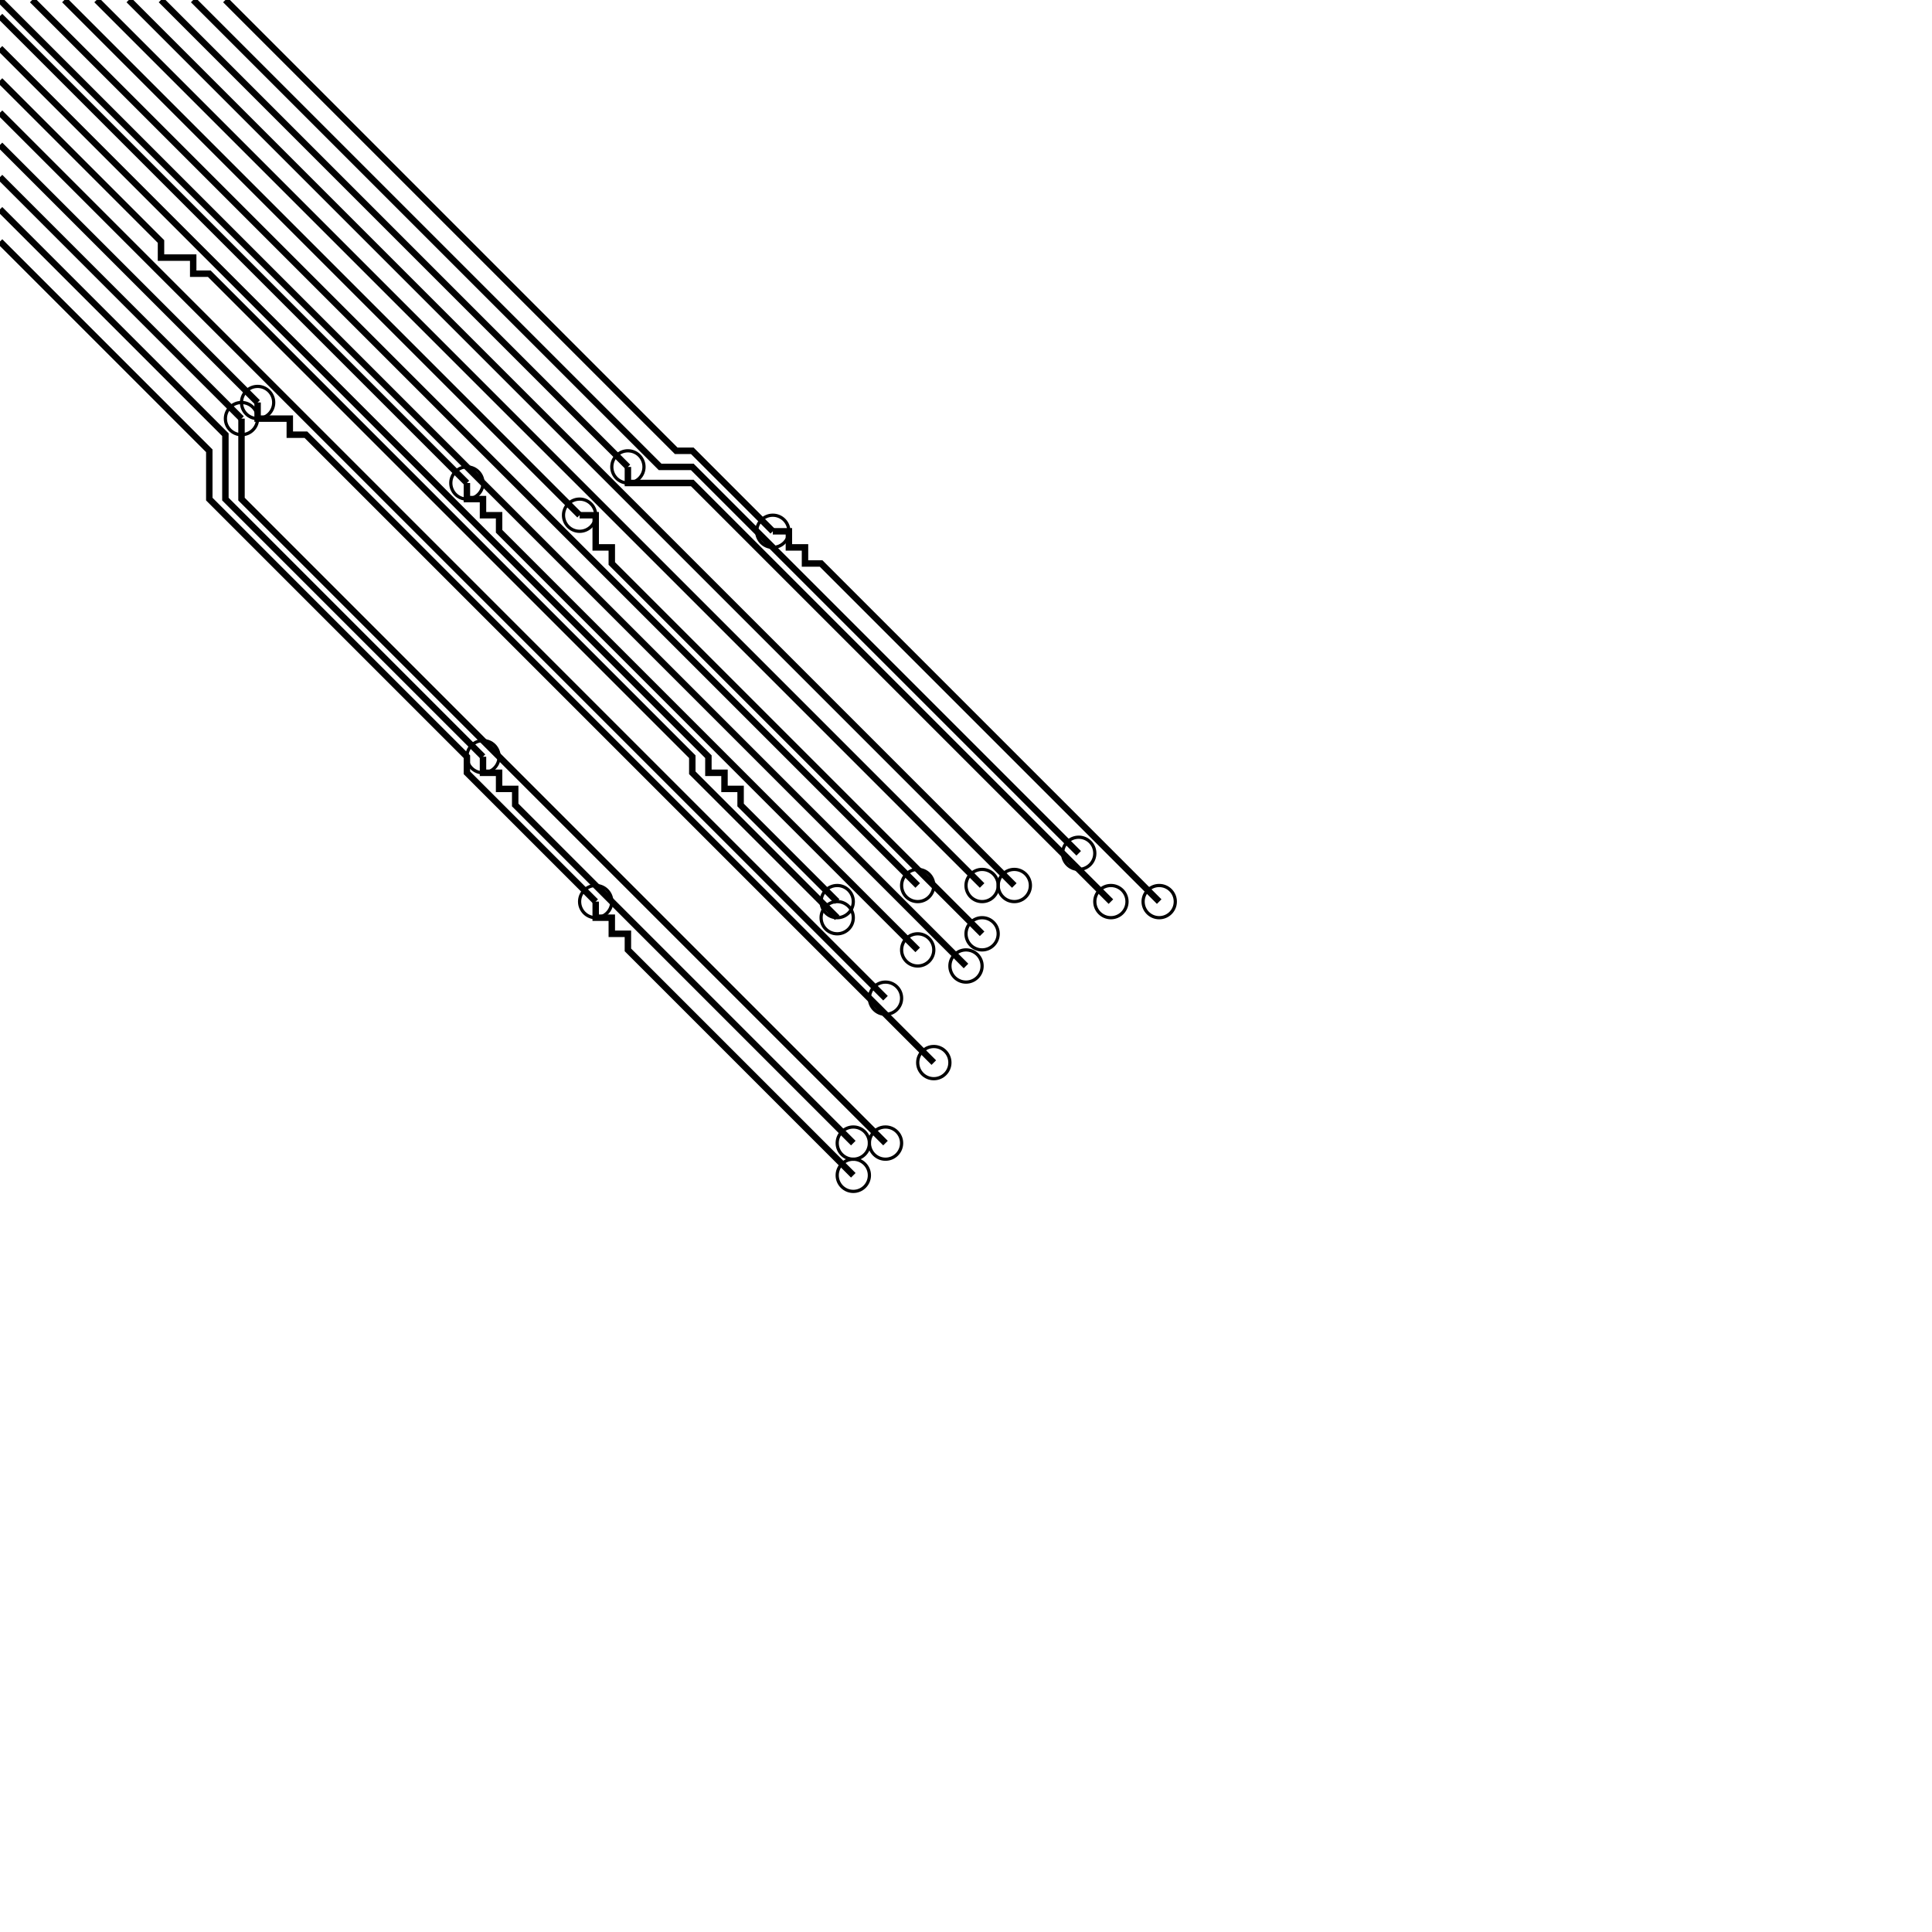
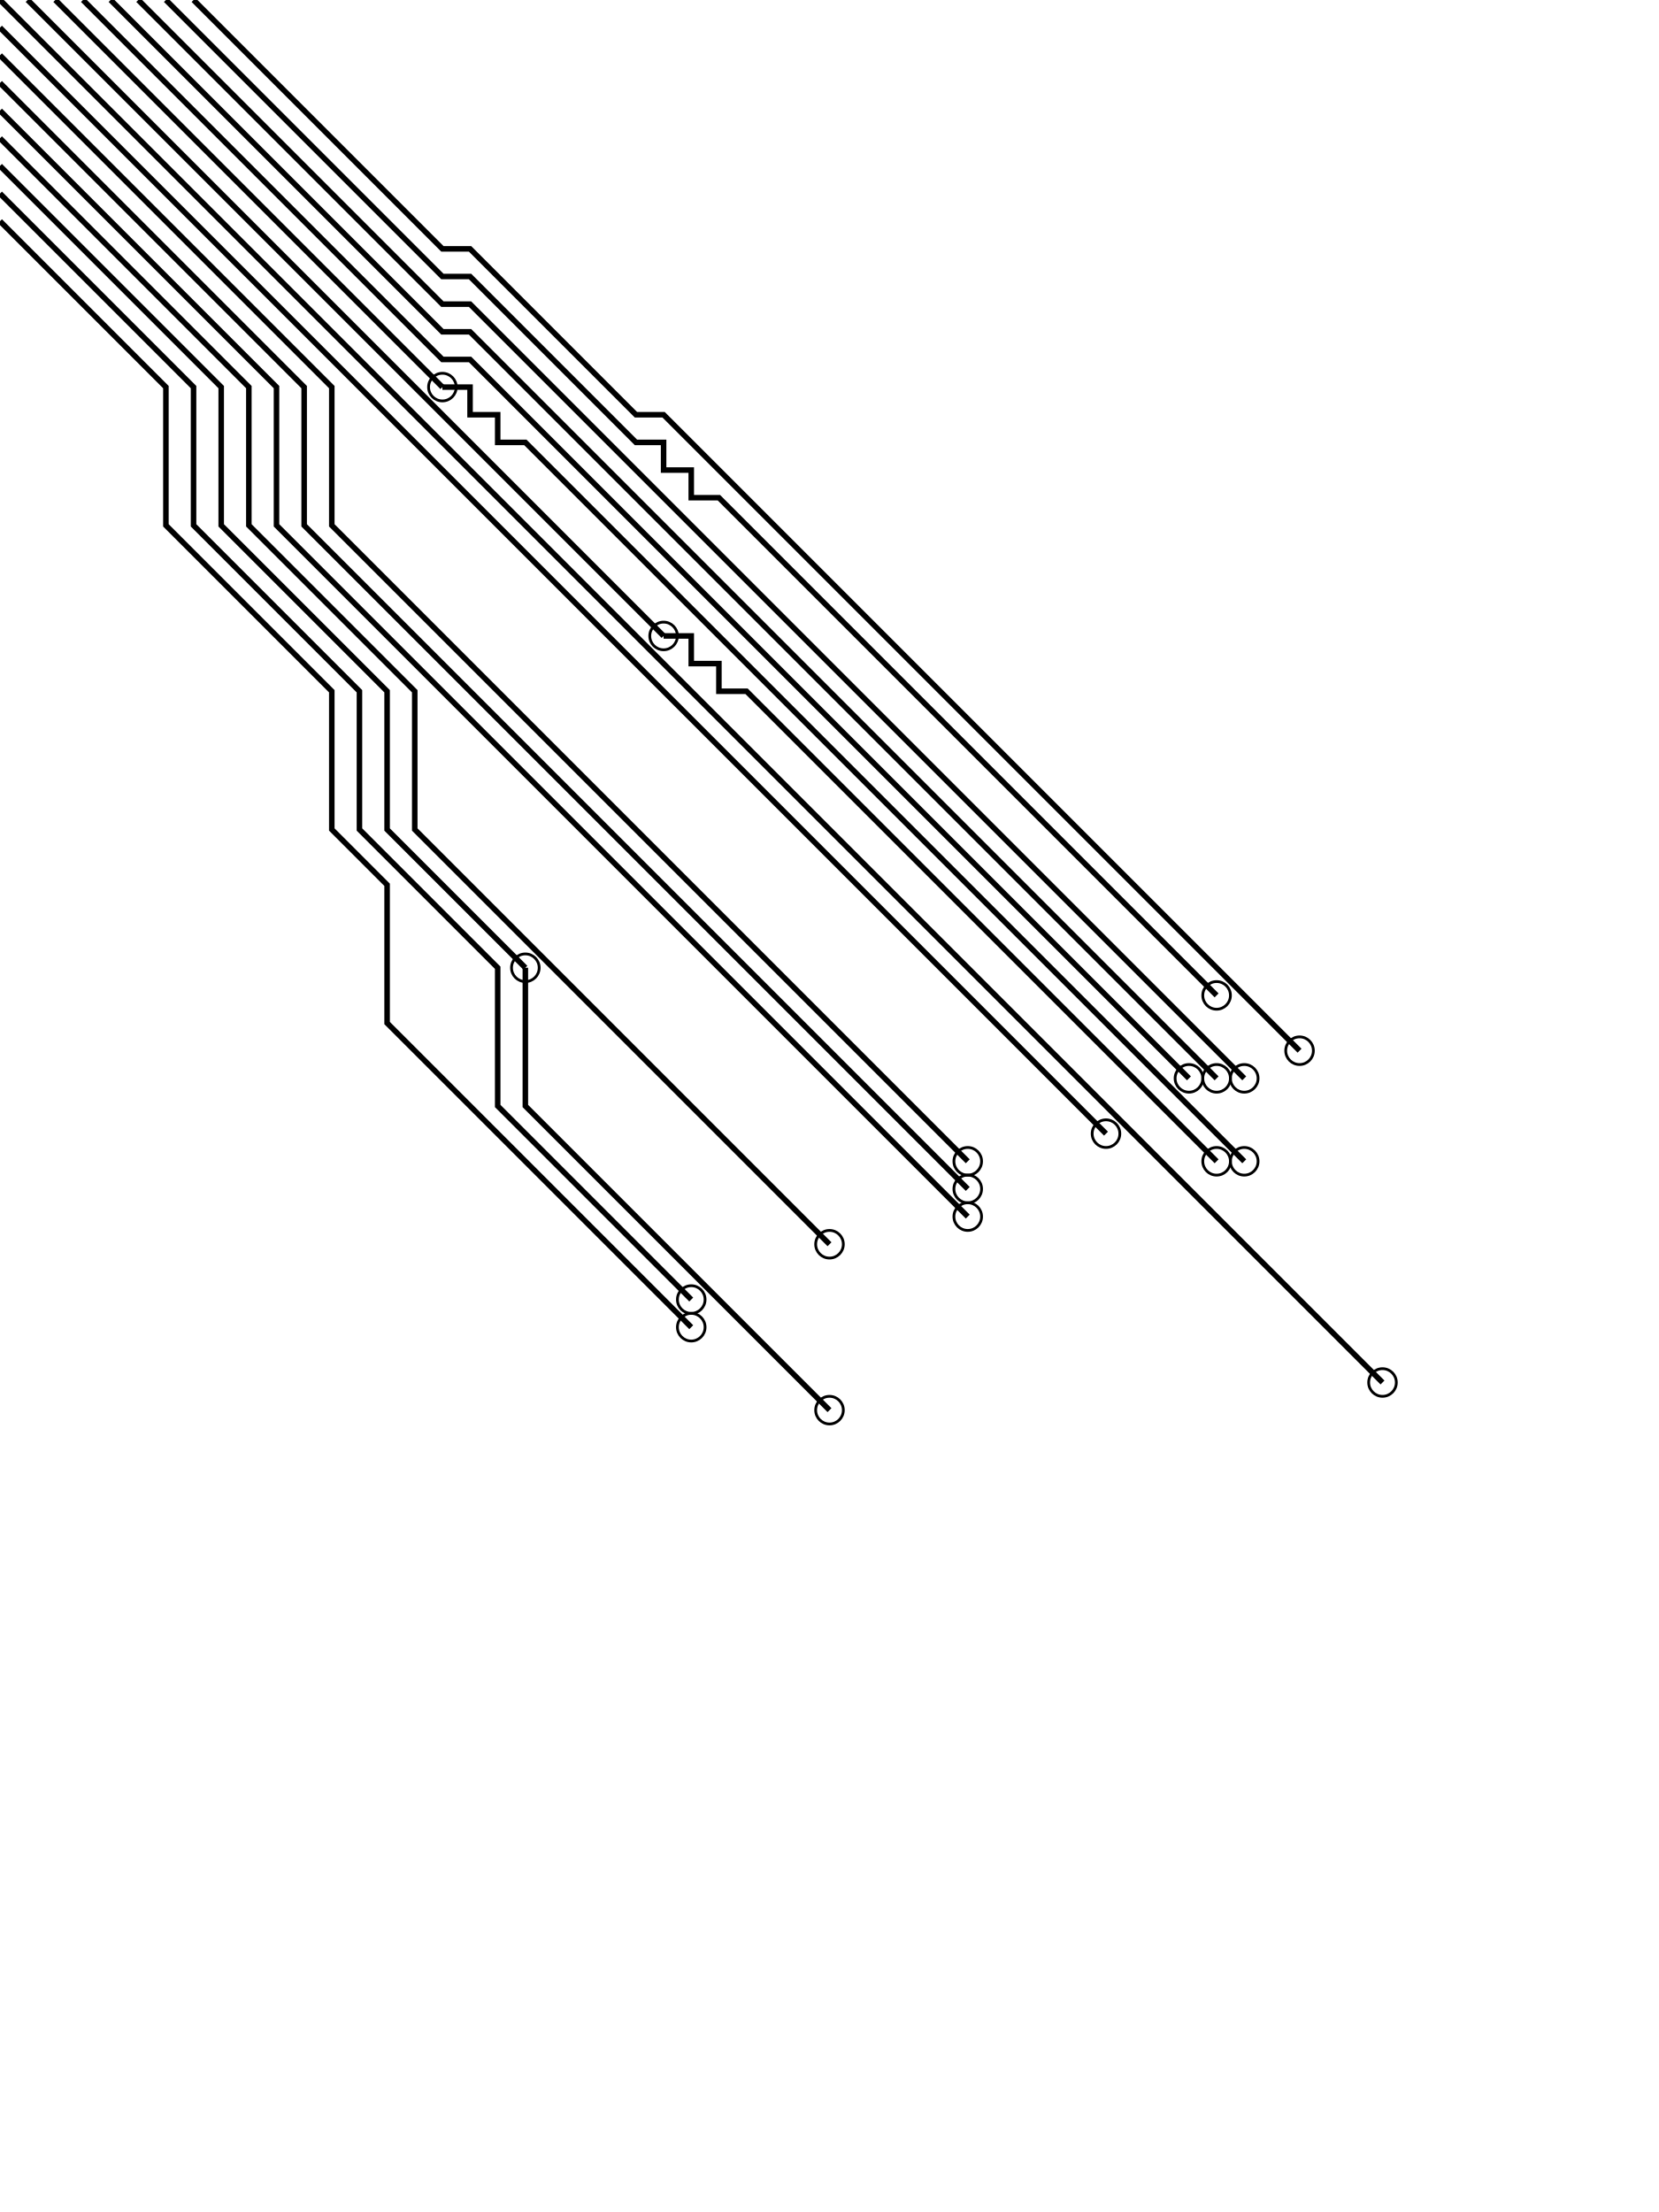
- <svg xmlns="http://www.w3.org/2000/svg" baseProfile="full" height="600" version="1.1" width="600">
+ <svg xmlns="http://www.w3.org/2000/svg" baseProfile="full" height="800" version="1.1" width="600">
  <defs />
-   <rect fill="white" height="600" width="600" x="0" y="0" />
-   <polyline fill="none" points="0,0 5,5 10,10 15,15 20,20 25,25 30,30 35,35 40,40 45,45 50,50 55,55 60,60 65,65 70,70 75,75 80,80 85,85 90,90 95,95 100,100 105,105 110,110 115,115 120,120 125,125 130,130 135,135 140,140 145,145 150,150 155,155 160,160 165,165 170,170 175,175 180,180 185,185 190,190 195,195 200,200 205,205 210,210 215,215 220,220 225,225 230,230 235,235 240,240 245,245 250,250 255,255 260,260 265,265 270,270 275,275 280,280 285,285 290,290 295,295 300,300" stroke="black" stroke-width="2" />
-   <circle cx="300" cy="300" fill="none" r="5" stroke="black" stroke-width="1" />
-   <polyline fill="none" points="145,150 145,155 150,155 150,160 155,160 155,165 160,170 165,175 170,180 175,185 180,190 185,195 190,200 195,205 200,210 205,215 210,220 215,225 220,230 225,235 230,240 235,245 240,250 245,255 250,260 255,265 260,270 265,275 270,280 275,285 280,290 285,295" stroke="black" stroke-width="2" />
-   <circle cx="285" cy="295" fill="none" r="5" stroke="black" stroke-width="1" />
-   <polyline fill="none" points="0,5 5,10 10,15 15,20 20,25 25,30 30,35 35,40 40,45 45,50 50,55 55,60 60,65 65,70 70,75 75,80 80,85 85,90 90,95 95,100 100,105 105,110 110,115 115,120 120,125 125,130 130,135 135,140 140,145 145,150" stroke="black" stroke-width="2" />
-   <circle cx="145" cy="150" fill="none" r="5" stroke="black" stroke-width="1" />
-   <polyline fill="none" points="10,0 15,5 20,10 25,15 30,20 35,25 40,30 45,35 50,40 55,45 60,50 65,55 70,60 75,65 80,70 85,75 90,80 95,85 100,90 105,95 110,100 115,105 120,110 125,115 130,120 135,125 140,130 145,135 150,140 155,145 160,150 165,155 170,160 175,165 180,170 185,175 190,180 195,185 200,190 205,195 210,200 215,205 220,210 225,215 230,220 235,225 240,230 245,235 250,240 255,245 260,250 265,255 270,260 275,265 280,270 285,275" stroke="black" stroke-width="2" />
-   <circle cx="285" cy="275" fill="none" r="5" stroke="black" stroke-width="1" />
-   <polyline fill="none" points="0,15 5,20 10,25 15,30 20,35 25,40 30,45 35,50 40,55 45,60 50,65 55,70 60,75 65,80 70,85 75,90 80,95 85,100 90,105 95,110 100,115 105,120 110,125 115,130 120,135 125,140 130,145 135,150 140,155 145,160 150,165 155,170 160,175 165,180 170,185 175,190 180,195 185,200 190,205 195,210 200,215 205,220 210,225 215,230 220,235 220,240 225,240 225,245 230,245 230,250 235,255 240,260 245,265 250,270 255,275 260,280" stroke="black" stroke-width="2" />
-   <circle cx="260" cy="280" fill="none" r="5" stroke="black" stroke-width="1" />
-   <polyline fill="none" points="180,160 185,160 185,165 185,170 190,170 190,175 195,180 200,185 205,190 210,195 215,200 220,205 225,210 230,215 235,220 240,225 245,230 250,235 255,240 260,245 265,250 270,255 275,260 280,265 285,270 290,275 295,280 300,285 305,290" stroke="black" stroke-width="2" />
-   <circle cx="305" cy="290" fill="none" r="5" stroke="black" stroke-width="1" />
-   <polyline fill="none" points="20,0 25,5 30,10 35,15 40,20 45,25 50,30 55,35 60,40 65,45 70,50 75,55 80,60 85,65 90,70 95,75 100,80 105,85 110,90 115,95 120,100 125,105 130,110 135,115 140,120 145,125 150,130 155,135 160,140 165,145 170,150 175,155 180,160" stroke="black" stroke-width="2" />
-   <circle cx="180" cy="160" fill="none" r="5" stroke="black" stroke-width="1" />
-   <polyline fill="none" points="0,25 5,30 10,35 15,40 20,45 25,50 30,55 35,60 40,65 45,70 50,75 50,80 55,80 60,80 60,85 65,85 70,90 75,95 80,100 85,105 90,110 95,115 100,120 105,125 110,130 115,135 120,140 125,145 130,150 135,155 140,160 145,165 150,170 155,175 160,180 165,185 170,190 175,195 180,200 185,205 190,210 195,215 200,220 205,225 210,230 215,235 215,240 220,245 225,250 230,255 235,260 240,265 245,270 250,275 255,280 260,285" stroke="black" stroke-width="2" />
-   <circle cx="260" cy="285" fill="none" r="5" stroke="black" stroke-width="1" />
-   <polyline fill="none" points="30,0 35,5 40,10 45,15 50,20 55,25 60,30 65,35 70,40 75,45 80,50 85,55 90,60 95,65 100,70 105,75 110,80 115,85 120,90 125,95 130,100 135,105 140,110 145,115 150,120 155,125 160,130 165,135 170,140 175,145 180,150 185,155 190,160 195,165 200,170 205,175 210,180 215,185 220,190 225,195 230,200 235,205 240,210 245,215 250,220 255,225 260,230 265,235 270,240 275,245 280,250 285,255 290,260 295,265 300,270 305,275" stroke="black" stroke-width="2" />
-   <circle cx="305" cy="275" fill="none" r="5" stroke="black" stroke-width="1" />
-   <polyline fill="none" points="0,35 5,40 10,45 15,50 20,55 25,60 30,65 35,70 40,75 45,80 50,85 55,90 60,95 65,100 70,105 75,110 80,115 85,120 90,125 95,130 100,135 105,140 110,145 115,150 120,155 125,160 130,165 135,170 140,175 145,180 150,185 155,190 160,195 165,200 170,205 175,210 180,215 185,220 190,225 195,230 200,235 205,240 210,245 215,250 220,255 225,260 230,265 235,270 240,275 245,280 250,285 255,290 260,295 265,300 270,305 275,310" stroke="black" stroke-width="2" />
-   <circle cx="275" cy="310" fill="none" r="5" stroke="black" stroke-width="1" />
-   <polyline fill="none" points="40,0 45,5 50,10 55,15 60,20 65,25 70,30 75,35 80,40 85,45 90,50 95,55 100,60 105,65 110,70 115,75 120,80 125,85 130,90 135,95 140,100 145,105 150,110 155,115 160,120 165,125 170,130 175,135 180,140 185,145 190,150 195,155 200,160 205,165 210,170 215,175 220,180 225,185 230,190 235,195 240,200 245,205 250,210 255,215 260,220 265,225 270,230 275,235 280,240 285,245 290,250 295,255 300,260 305,265 310,270 315,275" stroke="black" stroke-width="2" />
-   <circle cx="315" cy="275" fill="none" r="5" stroke="black" stroke-width="1" />
-   <polyline fill="none" points="80,125 80,130 85,130 90,130 90,135 95,135 100,140 105,145 110,150 115,155 120,160 125,165 130,170 135,175 140,180 145,185 150,190 155,195 160,200 165,205 170,210 175,215 180,220 185,225 190,230 195,235 200,240 205,245 210,250 215,255 220,260 225,265 230,270 235,275 240,280 245,285 250,290 255,295 260,300 265,305 270,310 275,315 280,320 285,325 290,330" stroke="black" stroke-width="2" />
-   <circle cx="290" cy="330" fill="none" r="5" stroke="black" stroke-width="1" />
-   <polyline fill="none" points="0,45 5,50 10,55 15,60 20,65 25,70 30,75 35,80 40,85 45,90 50,95 55,100 60,105 65,110 70,115 75,120 80,125" stroke="black" stroke-width="2" />
-   <circle cx="80" cy="125" fill="none" r="5" stroke="black" stroke-width="1" />
-   <polyline fill="none" points="195,145 195,150 200,150 205,150 210,150 215,150 220,155 225,160 230,165 235,170 240,175 245,180 250,185 255,190 260,195 265,200 270,205 275,210 280,215 285,220 290,225 295,230 300,235 305,240 310,245 315,250 320,255 325,260 330,265 335,270 340,275 345,280" stroke="black" stroke-width="2" />
-   <circle cx="345" cy="280" fill="none" r="5" stroke="black" stroke-width="1" />
-   <polyline fill="none" points="50,0 55,5 60,10 65,15 70,20 75,25 80,30 85,35 90,40 95,45 100,50 105,55 110,60 115,65 120,70 125,75 130,80 135,85 140,90 145,95 150,100 155,105 160,110 165,115 170,120 175,125 180,130 185,135 190,140 195,145" stroke="black" stroke-width="2" />
-   <circle cx="195" cy="145" fill="none" r="5" stroke="black" stroke-width="1" />
-   <polyline fill="none" points="75,130 75,135 75,140 75,145 75,150 75,155 80,160 85,165 90,170 95,175 100,180 105,185 110,190 115,195 120,200 125,205 130,210 135,215 140,220 145,225 150,230 155,235 160,240 165,245 170,250 175,255 180,260 185,265 190,270 195,275 200,280 205,285 210,290 215,295 220,300 225,305 230,310 235,315 240,320 245,325 250,330 255,335 260,340 265,345 270,350 275,355" stroke="black" stroke-width="2" />
-   <circle cx="275" cy="355" fill="none" r="5" stroke="black" stroke-width="1" />
-   <polyline fill="none" points="0,55 5,60 10,65 15,70 20,75 25,80 30,85 35,90 40,95 45,100 50,105 55,110 60,115 65,120 70,125 75,130" stroke="black" stroke-width="2" />
-   <circle cx="75" cy="130" fill="none" r="5" stroke="black" stroke-width="1" />
-   <polyline fill="none" points="60,0 65,5 70,10 75,15 80,20 85,25 90,30 95,35 100,40 105,45 110,50 115,55 120,60 125,65 130,70 135,75 140,80 145,85 150,90 155,95 160,100 165,105 170,110 175,115 180,120 185,125 190,130 195,135 200,140 205,145 210,145 215,145 220,150 225,155 230,160 235,165 240,170 245,175 250,180 255,185 260,190 265,195 270,200 275,205 280,210 285,215 290,220 295,225 300,230 305,235 310,240 315,245 320,250 325,255 330,260 335,265" stroke="black" stroke-width="2" />
-   <circle cx="335" cy="265" fill="none" r="5" stroke="black" stroke-width="1" />
-   <polyline fill="none" points="150,235 150,240 155,240 155,245 160,245 160,250 165,255 170,260 175,265 180,270 185,275 190,280 195,285 200,290 205,295 210,300 215,305 220,310 225,315 230,320 235,325 240,330 245,335 250,340 255,345 260,350 265,355" stroke="black" stroke-width="2" />
-   <circle cx="265" cy="355" fill="none" r="5" stroke="black" stroke-width="1" />
-   <polyline fill="none" points="0,65 5,70 10,75 15,80 20,85 25,90 30,95 35,100 40,105 45,110 50,115 55,120 60,125 65,130 70,135 70,140 70,145 70,150 70,155 75,160 80,165 85,170 90,175 95,180 100,185 105,190 110,195 115,200 120,205 125,210 130,215 135,220 140,225 145,230 150,235" stroke="black" stroke-width="2" />
-   <circle cx="150" cy="235" fill="none" r="5" stroke="black" stroke-width="1" />
-   <polyline fill="none" points="240,165 245,165 245,170 250,170 250,175 255,175 260,180 265,185 270,190 275,195 280,200 285,205 290,210 295,215 300,220 305,225 310,230 315,235 320,240 325,245 330,250 335,255 340,260 345,265 350,270 355,275 360,280" stroke="black" stroke-width="2" />
-   <circle cx="360" cy="280" fill="none" r="5" stroke="black" stroke-width="1" />
-   <polyline fill="none" points="70,0 75,5 80,10 85,15 90,20 95,25 100,30 105,35 110,40 115,45 120,50 125,55 130,60 135,65 140,70 145,75 150,80 155,85 160,90 165,95 170,100 175,105 180,110 185,115 190,120 195,125 200,130 205,135 210,140 215,140 220,145 225,150 230,155 235,160 240,165" stroke="black" stroke-width="2" />
-   <circle cx="240" cy="165" fill="none" r="5" stroke="black" stroke-width="1" />
-   <polyline fill="none" points="185,280 185,285 190,285 190,290 195,290 195,295 200,300 205,305 210,310 215,315 220,320 225,325 230,330 235,335 240,340 245,345 250,350 255,355 260,360 265,365" stroke="black" stroke-width="2" />
-   <circle cx="265" cy="365" fill="none" r="5" stroke="black" stroke-width="1" />
-   <polyline fill="none" points="0,75 5,80 10,85 15,90 20,95 25,100 30,105 35,110 40,115 45,120 50,125 55,130 60,135 65,140 65,145 65,150 65,155 70,160 75,165 80,170 85,175 90,180 95,185 100,190 105,195 110,200 115,205 120,210 125,215 130,220 135,225 140,230 145,235 145,240 150,245 155,250 160,255 165,260 170,265 175,270 180,275 185,280" stroke="black" stroke-width="2" />
-   <circle cx="185" cy="280" fill="none" r="5" stroke="black" stroke-width="1" />
+   <rect fill="white" height="800" width="600" x="0" y="0" />
+   <polyline fill="none" points="0,0 10,10 20,20 30,30 40,40 50,50 60,60 70,70 80,80 90,90 100,100 110,110 120,120 130,130 140,140 150,150 160,160 170,170 180,180 190,190 200,200 210,210 220,220 230,230 240,240 250,250 260,260 270,270 280,280 290,290 300,300 310,310 320,320 330,330 340,340 350,350 360,360 370,370 380,380 390,390 400,400 410,410 420,420 430,430 440,440 450,450 460,460 470,470 480,480 490,490 500,500" stroke="black" stroke-width="2" />
+   <circle cx="500" cy="500" fill="none" r="5" stroke="black" stroke-width="1" />
+   <polyline fill="none" points="0,10 10,20 20,30 30,40 40,50 50,60 60,70 70,80 80,90 90,100 100,110 110,120 120,130 130,140 140,150 150,160 160,170 170,180 180,190 190,200 200,210 210,220 220,230 230,240 240,250 250,260 260,270 270,280 280,290 290,300 300,310 310,320 320,330 330,340 340,350 350,360 360,370 370,380 380,390 390,400 400,410" stroke="black" stroke-width="2" />
+   <circle cx="400" cy="410" fill="none" r="5" stroke="black" stroke-width="1" />
+   <polyline fill="none" points="10,0 20,10 30,20 40,30 50,40 60,50 70,60 80,70 90,80 100,90 110,100 120,110 130,120 140,130 150,140 160,150 170,160 180,170 190,180 200,190 210,200 220,210 230,220 240,230" stroke="black" stroke-width="2" />
+   <circle cx="240" cy="230" fill="none" r="5" stroke="black" stroke-width="1" />
+   <polyline fill="none" points="240,230 250,230 250,240 260,240 260,250 270,250 280,260 290,270 300,280 310,290 320,300 330,310 340,320 350,330 360,340 370,350 380,360 390,370 400,380 410,390 420,400 430,410 440,420" stroke="black" stroke-width="2" />
+   <circle cx="440" cy="420" fill="none" r="5" stroke="black" stroke-width="1" />
+   <polyline fill="none" points="0,20 10,30 20,40 30,50 40,60 50,70 60,80 70,90 80,100 90,110 100,120 110,130 120,140 120,150 120,160 120,170 120,180 120,190 130,200 140,210 150,220 160,230 170,240 180,250 190,260 200,270 210,280 220,290 230,300 240,310 250,320 260,330 270,340 280,350 290,360 300,370 310,380 320,390 330,400 340,410 350,420" stroke="black" stroke-width="2" />
+   <circle cx="350" cy="420" fill="none" r="5" stroke="black" stroke-width="1" />
+   <polyline fill="none" points="20,0 30,10 40,20 50,30 60,40 70,50 80,60 90,70 100,80 110,90 120,100 130,110 140,120 150,130 160,140" stroke="black" stroke-width="2" />
+   <circle cx="160" cy="140" fill="none" r="5" stroke="black" stroke-width="1" />
+   <polyline fill="none" points="160,140 170,140 170,150 180,150 180,160 190,160 200,170 210,180 220,190 230,200 240,210 250,220 260,230 270,240 280,250 290,260 300,270 310,280 320,290 330,300 340,310 350,320 360,330 370,340 380,350 390,360 400,370 410,380 420,390 430,400 440,410 450,420" stroke="black" stroke-width="2" />
+   <circle cx="450" cy="420" fill="none" r="5" stroke="black" stroke-width="1" />
+   <polyline fill="none" points="0,30 10,40 20,50 30,60 40,70 50,80 60,90 70,100 80,110 90,120 100,130 110,140 110,150 110,160 110,170 110,180 110,190 120,200 130,210 140,220 150,230 160,240 170,250 180,260 190,270 200,280 210,290 220,300 230,310 240,320 250,330 260,340 270,350 280,360 290,370 300,380 310,390 320,400 330,410 340,420 350,430" stroke="black" stroke-width="2" />
+   <circle cx="350" cy="430" fill="none" r="5" stroke="black" stroke-width="1" />
+   <polyline fill="none" points="30,0 40,10 50,20 60,30 70,40 80,50 90,60 100,70 110,80 120,90 130,100 140,110 150,120 160,130 170,130 180,140 190,150 200,160 210,170 220,180 230,190 240,200 250,210 260,220 270,230 280,240 290,250 300,260 310,270 320,280 330,290 340,300 350,310 360,320 370,330 380,340 390,350 400,360 410,370 420,380 430,390" stroke="black" stroke-width="2" />
+   <circle cx="430" cy="390" fill="none" r="5" stroke="black" stroke-width="1" />
+   <polyline fill="none" points="0,40 10,50 20,60 30,70 40,80 50,90 60,100 70,110 80,120 90,130 100,140 100,150 100,160 100,170 100,180 100,190 110,200 120,210 130,220 140,230 150,240 160,250 170,260 180,270 190,280 200,290 210,300 220,310 230,320 240,330 250,340 260,350 270,360 280,370 290,380 300,390 310,400 320,410 330,420 340,430 350,440" stroke="black" stroke-width="2" />
+   <circle cx="350" cy="440" fill="none" r="5" stroke="black" stroke-width="1" />
+   <polyline fill="none" points="40,0 50,10 60,20 70,30 80,40 90,50 100,60 110,70 120,80 130,90 140,100 150,110 160,120 170,120 180,130 190,140 200,150 210,160 220,170 230,180 240,190 250,200 260,210 270,220 280,230 290,240 300,250 310,260 320,270 330,280 340,290 350,300 360,310 370,320 380,330 390,340 400,350 410,360 420,370 430,380 440,390" stroke="black" stroke-width="2" />
+   <circle cx="440" cy="390" fill="none" r="5" stroke="black" stroke-width="1" />
+   <polyline fill="none" points="0,50 10,60 20,70 30,80 40,90 50,100 60,110 70,120 80,130 90,140 90,150 90,160 90,170 90,180 90,190 100,200 110,210 120,220 130,230 140,240 150,250 150,260 150,270 150,280 150,290 150,300 160,310 170,320 180,330 190,340 200,350 210,360 220,370 230,380 240,390 250,400 260,410 270,420 280,430 290,440 300,450" stroke="black" stroke-width="2" />
+   <circle cx="300" cy="450" fill="none" r="5" stroke="black" stroke-width="1" />
+   <polyline fill="none" points="50,0 60,10 70,20 80,30 90,40 100,50 110,60 120,70 130,80 140,90 150,100 160,110 170,110 180,120 190,130 200,140 210,150 220,160 230,170 240,180 250,190 260,200 270,210 280,220 290,230 300,240 310,250 320,260 330,270 340,280 350,290 360,300 370,310 380,320 390,330 400,340 410,350 420,360 430,370 440,380 450,390" stroke="black" stroke-width="2" />
+   <circle cx="450" cy="390" fill="none" r="5" stroke="black" stroke-width="1" />
+   <polyline fill="none" points="0,60 10,70 20,80 30,90 40,100 50,110 60,120 70,130 80,140 80,150 80,160 80,170 80,180 80,190 90,200 100,210 110,220 120,230 130,240 140,250 140,260 140,270 140,280 140,290 140,300 150,310 160,320 170,330 180,340 190,350" stroke="black" stroke-width="2" />
+   <circle cx="190" cy="350" fill="none" r="5" stroke="black" stroke-width="1" />
+   <polyline fill="none" points="190,350 190,360 190,370 190,380 190,390 190,400 200,410 210,420 220,430 230,440 240,450 250,460 260,470 270,480 280,490 290,500 300,510" stroke="black" stroke-width="2" />
+   <circle cx="300" cy="510" fill="none" r="5" stroke="black" stroke-width="1" />
+   <polyline fill="none" points="60,0 70,10 80,20 90,30 100,40 110,50 120,60 130,70 140,80 150,90 160,100 170,100 180,110 190,120 200,130 210,140 220,150 230,160 240,160 240,170 250,170 250,180 260,180 270,190 280,200 290,210 300,220 310,230 320,240 330,250 340,260 350,270 360,280 370,290 380,300 390,310 400,320 410,330 420,340 430,350 440,360" stroke="black" stroke-width="2" />
+   <circle cx="440" cy="360" fill="none" r="5" stroke="black" stroke-width="1" />
+   <polyline fill="none" points="0,70 10,80 20,90 30,100 40,110 50,120 60,130 70,140 70,150 70,160 70,170 70,180 70,190 80,200 90,210 100,220 110,230 120,240 130,250 130,260 130,270 130,280 130,290 130,300 140,310 150,320 160,330 170,340 180,350 180,360 180,370 180,380 180,390 180,400 190,410 200,420 210,430 220,440 230,450 240,460 250,470" stroke="black" stroke-width="2" />
+   <circle cx="250" cy="470" fill="none" r="5" stroke="black" stroke-width="1" />
+   <polyline fill="none" points="70,0 80,10 90,20 100,30 110,40 120,50 130,60 140,70 150,80 160,90 170,90 180,100 190,110 200,120 210,130 220,140 230,150 240,150 250,160 260,170 270,180 280,190 290,200 300,210 310,220 320,230 330,240 340,250 350,260 360,270 370,280 380,290 390,300 400,310 410,320 420,330 430,340 440,350 450,360 460,370 470,380" stroke="black" stroke-width="2" />
+   <circle cx="470" cy="380" fill="none" r="5" stroke="black" stroke-width="1" />
+   <polyline fill="none" points="0,80 10,90 20,100 30,110 40,120 50,130 60,140 60,150 60,160 60,170 60,180 60,190 70,200 80,210 90,220 100,230 110,240 120,250 120,260 120,270 120,280 120,290 120,300 130,310 140,320 140,330 140,340 140,350 140,360 140,370 150,380 160,390 170,400 180,410 190,420 200,430 210,440 220,450 230,460 240,470 250,480" stroke="black" stroke-width="2" />
+   <circle cx="250" cy="480" fill="none" r="5" stroke="black" stroke-width="1" />
</svg>
